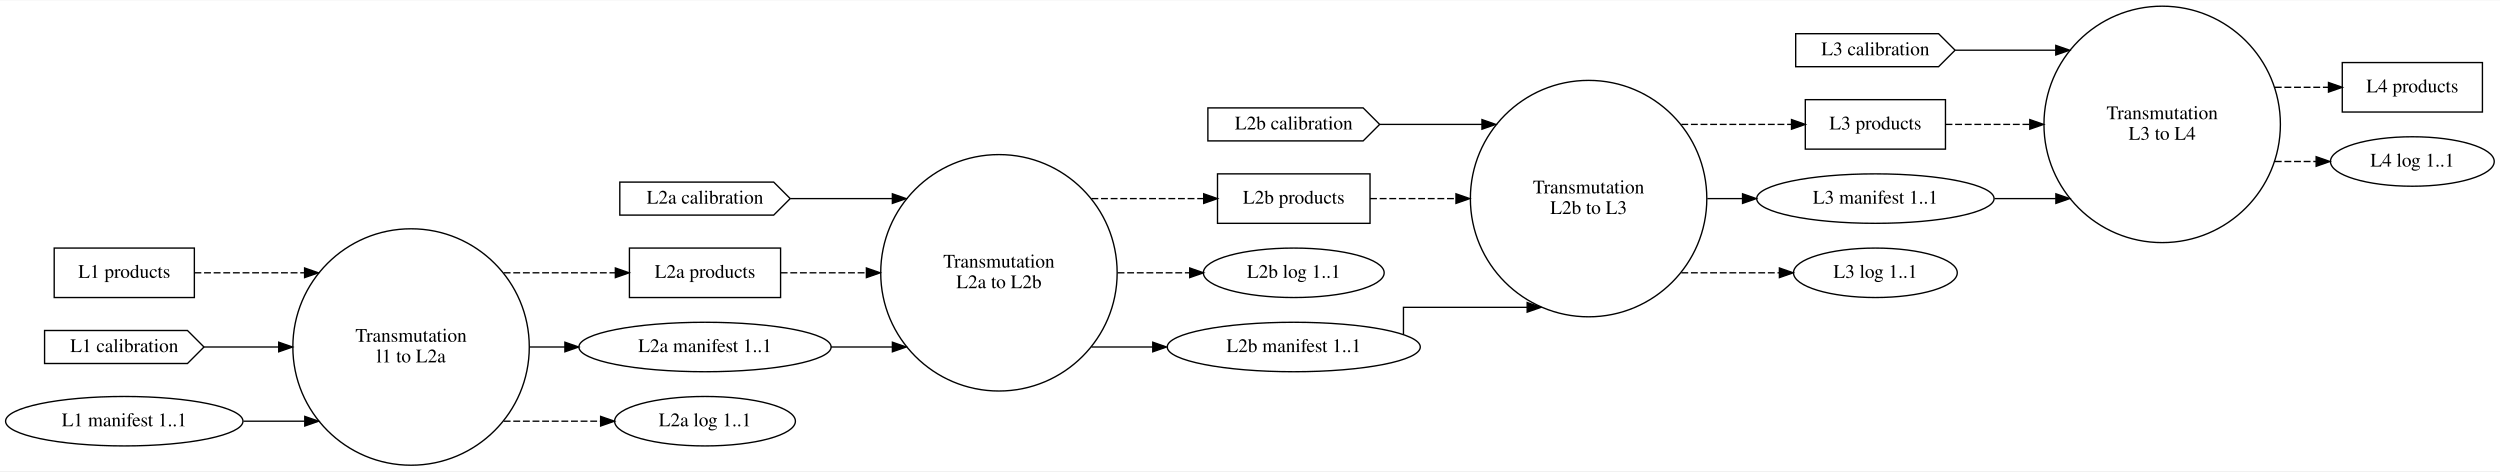
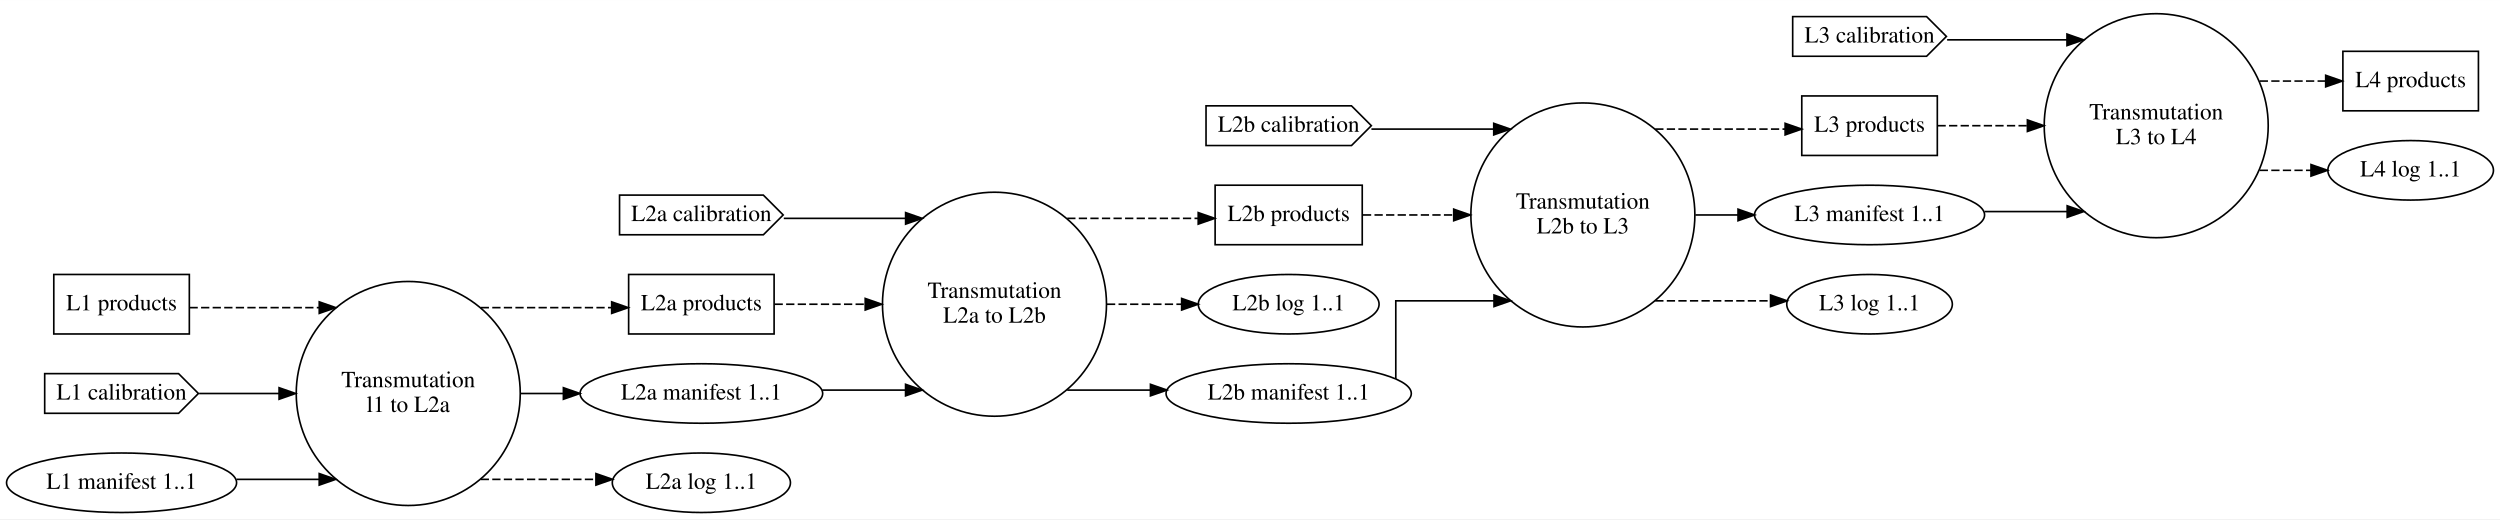
- <svg xmlns="http://www.w3.org/2000/svg" width="1819pt" height="343pt" viewBox="0.00 0.00 1819.36 342.53">
-   <g id="graph0" class="graph" transform="scale(1 1) rotate(0) translate(4 338.53)">
-     <polygon fill="white" stroke="transparent" points="-4,4 -4,-338.53 1815.36,-338.53 1815.36,4 -4,4" />
+ <svg xmlns="http://www.w3.org/2000/svg" width="1512pt" height="314pt" viewBox="0.00 0.00 1512.40 314.00">
+   <g id="graph0" class="graph" transform="scale(1 1) rotate(0) translate(4 310)">
+     <polygon fill="white" stroke="transparent" points="-4,4 -4,-310 1508.4,-310 1508.4,4 -4,4" />
    <g id="node1" class="node">
-       <ellipse fill="none" stroke="black" cx="295.15" cy="-86.27" rx="86.03" ry="86.03" />
-       <text text-anchor="middle" x="295.15" y="-90.07" font-family="Times,serif" font-size="14.00">Transmutation</text>
-       <text text-anchor="middle" x="295.15" y="-75.07" font-family="Times,serif" font-size="14.00">l1 to L2a</text>
+       <ellipse fill="none" stroke="black" cx="242.97" cy="-72" rx="67.76" ry="67.76" />
+       <text text-anchor="middle" x="242.97" y="-75.8" font-family="Times,serif" font-size="14.00">Transmutation</text>
+       <text text-anchor="middle" x="242.97" y="-60.8" font-family="Times,serif" font-size="14.00">l1 to L2a</text>
    </g>
    <g id="node8" class="node">
-       <polygon fill="none" stroke="black" points="564.06,-158.27 454.06,-158.27 454.06,-122.27 564.06,-122.27 564.06,-158.27" />
-       <text text-anchor="middle" x="509.06" y="-136.57" font-family="Times,serif" font-size="14.00">L2a products</text>
+       <polygon fill="none" stroke="black" points="464.3,-144 376.3,-144 376.3,-108 464.3,-108 464.3,-144" />
+       <text text-anchor="middle" x="420.3" y="-122.3" font-family="Times,serif" font-size="14.00">L2a products</text>
    </g>
    <g id="edge4" class="edge">
-       <path fill="none" stroke="black" stroke-dasharray="5,2" d="M362.54,-140.27C362.54,-140.27 443.83,-140.27 443.83,-140.27" />
-       <polygon fill="black" stroke="black" points="443.83,-143.77 453.83,-140.27 443.83,-136.77 443.83,-143.77" />
+       <path fill="none" stroke="black" stroke-dasharray="5,2" d="M286.8,-123.94C286.8,-123.94 366.04,-123.94 366.04,-123.94" />
+       <polygon fill="black" stroke="black" points="366.04,-127.44 376.04,-123.94 366.04,-120.44 366.04,-127.44" />
    </g>
    <g id="node10" class="node">
-       <ellipse fill="none" stroke="black" cx="509.06" cy="-86.27" rx="91.78" ry="18" />
-       <text text-anchor="middle" x="509.06" y="-82.57" font-family="Times,serif" font-size="14.00">L2a manifest 1..1</text>
+       <ellipse fill="none" stroke="black" cx="420.3" cy="-72" rx="73.39" ry="18" />
+       <text text-anchor="middle" x="420.3" y="-68.3" font-family="Times,serif" font-size="14.00">L2a manifest 1..1</text>
    </g>
    <g id="edge5" class="edge">
-       <path fill="none" stroke="black" d="M381.54,-86.27C381.54,-86.27 407.11,-86.27 407.11,-86.27" />
-       <polygon fill="black" stroke="black" points="407.11,-89.77 417.11,-86.27 407.11,-82.77 407.11,-89.77" />
+       <path fill="none" stroke="black" d="M311.02,-72C311.02,-72 336.83,-72 336.83,-72" />
+       <polygon fill="black" stroke="black" points="336.83,-75.5 346.83,-72 336.83,-68.5 336.83,-75.5" />
    </g>
    <g id="node11" class="node">
-       <ellipse fill="none" stroke="black" cx="509.06" cy="-32.27" rx="65.79" ry="18" />
-       <text text-anchor="middle" x="509.06" y="-28.57" font-family="Times,serif" font-size="14.00">L2a log 1..1</text>
+       <ellipse fill="none" stroke="black" cx="420.3" cy="-18" rx="53.89" ry="18" />
+       <text text-anchor="middle" x="420.3" y="-14.3" font-family="Times,serif" font-size="14.00">L2a log 1..1</text>
    </g>
    <g id="edge6" class="edge">
-       <path fill="none" stroke="black" stroke-dasharray="5,2" d="M362.54,-32.27C362.54,-32.27 433.11,-32.27 433.11,-32.27" />
-       <polygon fill="black" stroke="black" points="433.11,-35.77 443.11,-32.27 433.11,-28.77 433.11,-35.77" />
+       <path fill="none" stroke="black" stroke-dasharray="5,2" d="M286.8,-20.06C286.8,-20.06 356.52,-20.06 356.52,-20.06" />
+       <polygon fill="black" stroke="black" points="356.52,-23.56 366.52,-20.06 356.52,-16.56 356.52,-23.56" />
    </g>
    <g id="node2" class="node">
-       <ellipse fill="none" stroke="black" cx="722.97" cy="-140.27" rx="86.03" ry="86.03" />
-       <text text-anchor="middle" x="722.97" y="-144.07" font-family="Times,serif" font-size="14.00">Transmutation</text>
-       <text text-anchor="middle" x="722.97" y="-129.07" font-family="Times,serif" font-size="14.00">L2a to L2b</text>
+       <ellipse fill="none" stroke="black" cx="597.62" cy="-126" rx="67.76" ry="67.76" />
+       <text text-anchor="middle" x="597.62" y="-129.8" font-family="Times,serif" font-size="14.00">Transmutation</text>
+       <text text-anchor="middle" x="597.62" y="-114.8" font-family="Times,serif" font-size="14.00">L2a to L2b</text>
    </g>
    <g id="node12" class="node">
-       <polygon fill="none" stroke="black" points="993.03,-212.27 882.03,-212.27 882.03,-176.27 993.03,-176.27 993.03,-212.27" />
-       <text text-anchor="middle" x="937.53" y="-190.57" font-family="Times,serif" font-size="14.00">L2b products</text>
+       <polygon fill="none" stroke="black" points="820.1,-198 731.1,-198 731.1,-162 820.1,-162 820.1,-198" />
+       <text text-anchor="middle" x="775.6" y="-176.3" font-family="Times,serif" font-size="14.00">L2b products</text>
    </g>
    <g id="edge10" class="edge">
-       <path fill="none" stroke="black" stroke-dasharray="5,2" d="M790.27,-194.27C790.27,-194.27 871.98,-194.27 871.98,-194.27" />
-       <polygon fill="black" stroke="black" points="871.98,-197.77 881.98,-194.27 871.98,-190.77 871.98,-197.77" />
+       <path fill="none" stroke="black" stroke-dasharray="5,2" d="M641.62,-177.94C641.62,-177.94 720.87,-177.94 720.87,-177.94" />
+       <polygon fill="black" stroke="black" points="720.87,-181.44 730.87,-177.94 720.87,-174.44 720.87,-181.44" />
    </g>
    <g id="node14" class="node">
-       <ellipse fill="none" stroke="black" cx="937.53" cy="-140.27" rx="65.79" ry="18" />
-       <text text-anchor="middle" x="937.53" y="-136.57" font-family="Times,serif" font-size="14.00">L2b log 1..1</text>
+       <ellipse fill="none" stroke="black" cx="775.6" cy="-126" rx="54.69" ry="18" />
+       <text text-anchor="middle" x="775.6" y="-122.3" font-family="Times,serif" font-size="14.00">L2b log 1..1</text>
    </g>
    <g id="edge12" class="edge">
-       <path fill="none" stroke="black" stroke-dasharray="5,2" d="M809.31,-140.27C809.31,-140.27 861.82,-140.27 861.82,-140.27" />
-       <polygon fill="black" stroke="black" points="861.82,-143.77 871.82,-140.27 861.82,-136.77 861.82,-143.77" />
+       <path fill="none" stroke="black" stroke-dasharray="5,2" d="M665.67,-126C665.67,-126 710.85,-126 710.85,-126" />
+       <polygon fill="black" stroke="black" points="710.85,-129.5 720.85,-126 710.85,-122.5 710.85,-129.5" />
    </g>
    <g id="node15" class="node">
-       <ellipse fill="none" stroke="black" cx="937.53" cy="-86.27" rx="92.08" ry="18" />
-       <text text-anchor="middle" x="937.53" y="-82.57" font-family="Times,serif" font-size="14.00">L2b manifest 1..1</text>
+       <ellipse fill="none" stroke="black" cx="775.6" cy="-72" rx="74.19" ry="18" />
+       <text text-anchor="middle" x="775.6" y="-68.3" font-family="Times,serif" font-size="14.00">L2b manifest 1..1</text>
    </g>
    <g id="edge11" class="edge">
-       <path fill="none" stroke="black" d="M790.27,-86.27C790.27,-86.27 834.92,-86.27 834.92,-86.27" />
-       <polygon fill="black" stroke="black" points="834.92,-89.77 844.92,-86.27 834.92,-82.77 834.92,-89.77" />
+       <path fill="none" stroke="black" d="M641.62,-74.06C641.62,-74.06 691.98,-74.06 691.98,-74.06" />
+       <polygon fill="black" stroke="black" points="691.98,-77.56 701.98,-74.06 691.98,-70.56 691.98,-77.56" />
    </g>
    <g id="node3" class="node">
-       <ellipse fill="none" stroke="black" cx="1152.09" cy="-194.27" rx="86.03" ry="86.03" />
-       <text text-anchor="middle" x="1152.09" y="-198.07" font-family="Times,serif" font-size="14.00">Transmutation</text>
-       <text text-anchor="middle" x="1152.09" y="-183.07" font-family="Times,serif" font-size="14.00">L2b to L3</text>
+       <ellipse fill="none" stroke="black" cx="953.57" cy="-180" rx="67.76" ry="67.76" />
+       <text text-anchor="middle" x="953.57" y="-183.8" font-family="Times,serif" font-size="14.00">Transmutation</text>
+       <text text-anchor="middle" x="953.57" y="-168.8" font-family="Times,serif" font-size="14.00">L2b to L3</text>
    </g>
    <g id="node16" class="node">
-       <polygon fill="none" stroke="black" points="1411.8,-266.27 1309.8,-266.27 1309.8,-230.27 1411.8,-230.27 1411.8,-266.27" />
-       <text text-anchor="middle" x="1360.8" y="-244.57" font-family="Times,serif" font-size="14.00">L3 products</text>
+       <polygon fill="none" stroke="black" points="1168,-252 1086,-252 1086,-216 1168,-216 1168,-252" />
+       <text text-anchor="middle" x="1127" y="-230.3" font-family="Times,serif" font-size="14.00">L3 products</text>
    </g>
    <g id="edge16" class="edge">
-       <path fill="none" stroke="black" stroke-dasharray="5,2" d="M1219.56,-248.27C1219.56,-248.27 1299.77,-248.27 1299.77,-248.27" />
-       <polygon fill="black" stroke="black" points="1299.77,-251.77 1309.77,-248.27 1299.77,-244.77 1299.77,-251.77" />
+       <path fill="none" stroke="black" stroke-dasharray="5,2" d="M997.34,-231.94C997.34,-231.94 1075.93,-231.94 1075.93,-231.94" />
+       <polygon fill="black" stroke="black" points="1075.93,-235.44 1085.93,-231.94 1075.93,-228.44 1075.93,-235.44" />
    </g>
    <g id="node18" class="node">
-       <ellipse fill="none" stroke="black" cx="1360.8" cy="-194.27" rx="86.38" ry="18" />
-       <text text-anchor="middle" x="1360.8" y="-190.57" font-family="Times,serif" font-size="14.00">L3 manifest 1..1</text>
+       <ellipse fill="none" stroke="black" cx="1127" cy="-180" rx="69.59" ry="18" />
+       <text text-anchor="middle" x="1127" y="-176.3" font-family="Times,serif" font-size="14.00">L3 manifest 1..1</text>
    </g>
    <g id="edge17" class="edge">
-       <path fill="none" stroke="black" d="M1238.48,-194.27C1238.48,-194.27 1264.13,-194.27 1264.13,-194.27" />
-       <polygon fill="black" stroke="black" points="1264.13,-197.77 1274.13,-194.27 1264.13,-190.77 1264.13,-197.77" />
+       <path fill="none" stroke="black" d="M1021.62,-180C1021.62,-180 1047.44,-180 1047.44,-180" />
+       <polygon fill="black" stroke="black" points="1047.44,-183.5 1057.44,-180 1047.44,-176.5 1047.44,-183.5" />
    </g>
    <g id="node19" class="node">
-       <ellipse fill="none" stroke="black" cx="1360.8" cy="-140.27" rx="59.59" ry="18" />
-       <text text-anchor="middle" x="1360.8" y="-136.57" font-family="Times,serif" font-size="14.00">L3 log 1..1</text>
+       <ellipse fill="none" stroke="black" cx="1127" cy="-126" rx="50.09" ry="18" />
+       <text text-anchor="middle" x="1127" y="-122.3" font-family="Times,serif" font-size="14.00">L3 log 1..1</text>
    </g>
    <g id="edge18" class="edge">
-       <path fill="none" stroke="black" stroke-dasharray="5,2" d="M1219.56,-140.27C1219.56,-140.27 1290.95,-140.27 1290.95,-140.27" />
-       <polygon fill="black" stroke="black" points="1290.95,-143.77 1300.95,-140.27 1290.95,-136.77 1290.95,-143.77" />
+       <path fill="none" stroke="black" stroke-dasharray="5,2" d="M997.34,-128.06C997.34,-128.06 1067.11,-128.06 1067.11,-128.06" />
+       <polygon fill="black" stroke="black" points="1067.11,-131.56 1077.11,-128.06 1067.11,-124.56 1067.11,-131.56" />
    </g>
    <g id="node4" class="node">
-       <ellipse fill="none" stroke="black" cx="1569.51" cy="-248.27" rx="86.03" ry="86.03" />
-       <text text-anchor="middle" x="1569.51" y="-252.07" font-family="Times,serif" font-size="14.00">Transmutation</text>
-       <text text-anchor="middle" x="1569.51" y="-237.07" font-family="Times,serif" font-size="14.00">L3 to L4</text>
+       <ellipse fill="none" stroke="black" cx="1300.42" cy="-234" rx="67.76" ry="67.76" />
+       <text text-anchor="middle" x="1300.42" y="-237.8" font-family="Times,serif" font-size="14.00">Transmutation</text>
+       <text text-anchor="middle" x="1300.42" y="-222.8" font-family="Times,serif" font-size="14.00">L3 to L4</text>
    </g>
    <g id="node20" class="node">
-       <polygon fill="none" stroke="black" points="1802.57,-293.27 1700.57,-293.27 1700.57,-257.27 1802.57,-257.27 1802.57,-293.27" />
-       <text text-anchor="middle" x="1751.57" y="-271.57" font-family="Times,serif" font-size="14.00">L4 products</text>
+       <polygon fill="none" stroke="black" points="1495.35,-279 1413.35,-279 1413.35,-243 1495.35,-243 1495.35,-279" />
+       <text text-anchor="middle" x="1454.35" y="-257.3" font-family="Times,serif" font-size="14.00">L4 products</text>
    </g>
    <g id="edge22" class="edge">
-       <path fill="none" stroke="black" stroke-dasharray="5,2" d="M1651.48,-275.27C1651.48,-275.27 1690.55,-275.27 1690.55,-275.27" />
-       <polygon fill="black" stroke="black" points="1690.55,-278.77 1700.55,-275.27 1690.55,-271.77 1690.55,-278.77" />
+       <path fill="none" stroke="black" stroke-dasharray="5,2" d="M1363.03,-261C1363.03,-261 1402.95,-261 1402.95,-261" />
+       <polygon fill="black" stroke="black" points="1402.95,-264.5 1412.95,-261 1402.95,-257.5 1402.95,-264.5" />
    </g>
    <g id="node21" class="node">
-       <ellipse fill="none" stroke="black" cx="1751.57" cy="-221.27" rx="59.59" ry="18" />
-       <text text-anchor="middle" x="1751.57" y="-217.57" font-family="Times,serif" font-size="14.00">L4 log 1..1</text>
+       <ellipse fill="none" stroke="black" cx="1454.35" cy="-207" rx="50.09" ry="18" />
+       <text text-anchor="middle" x="1454.35" y="-203.3" font-family="Times,serif" font-size="14.00">L4 log 1..1</text>
    </g>
    <g id="edge23" class="edge">
-       <path fill="none" stroke="black" stroke-dasharray="5,2" d="M1651.48,-221.27C1651.48,-221.27 1681.57,-221.27 1681.57,-221.27" />
-       <polygon fill="black" stroke="black" points="1681.57,-224.77 1691.57,-221.27 1681.57,-217.77 1681.57,-224.77" />
+       <path fill="none" stroke="black" stroke-dasharray="5,2" d="M1363.03,-207C1363.03,-207 1394.06,-207 1394.06,-207" />
+       <polygon fill="black" stroke="black" points="1394.06,-210.5 1404.06,-207 1394.06,-203.5 1394.06,-210.5" />
    </g>
    <g id="node5" class="node">
-       <polygon fill="none" stroke="black" points="137.44,-158.27 35.44,-158.27 35.44,-122.27 137.44,-122.27 137.44,-158.27" />
-       <text text-anchor="middle" x="86.44" y="-136.57" font-family="Times,serif" font-size="14.00">L1 products</text>
+       <polygon fill="none" stroke="black" points="110.54,-144 28.54,-144 28.54,-108 110.54,-108 110.54,-144" />
+       <text text-anchor="middle" x="69.54" y="-122.3" font-family="Times,serif" font-size="14.00">L1 products</text>
    </g>
    <g id="edge2" class="edge">
-       <path fill="none" stroke="black" stroke-dasharray="5,2" d="M137.5,-140.27C137.5,-140.27 217.67,-140.27 217.67,-140.27" />
-       <polygon fill="black" stroke="black" points="217.67,-143.77 227.67,-140.27 217.67,-136.77 217.67,-143.77" />
+       <path fill="none" stroke="black" stroke-dasharray="5,2" d="M110.64,-123.94C110.64,-123.94 189.13,-123.94 189.13,-123.94" />
+       <polygon fill="black" stroke="black" points="189.13,-127.44 199.13,-123.94 189.13,-120.44 189.13,-127.44" />
    </g>
    <g id="node6" class="node">
-       <polygon fill="none" stroke="black" points="132.44,-98.27 28.44,-98.27 28.44,-74.27 132.44,-74.27 144.44,-86.27 132.44,-98.27" />
-       <text text-anchor="middle" x="86.44" y="-82.57" font-family="Times,serif" font-size="14.00">L1 calibration</text>
+       <polygon fill="none" stroke="black" points="104.04,-84 23.04,-84 23.04,-60 104.04,-60 116.04,-72 104.04,-84" />
+       <text text-anchor="middle" x="69.54" y="-68.3" font-family="Times,serif" font-size="14.00">L1 calibration</text>
    </g>
    <g id="edge1" class="edge">
-       <path fill="none" stroke="black" d="M144.58,-86.27C144.58,-86.27 198.84,-86.27 198.84,-86.27" />
-       <polygon fill="black" stroke="black" points="198.84,-89.77 208.84,-86.27 198.84,-82.77 198.84,-89.77" />
+       <path fill="none" stroke="black" d="M116.48,-72C116.48,-72 164.83,-72 164.83,-72" />
+       <polygon fill="black" stroke="black" points="164.83,-75.5 174.83,-72 164.83,-68.5 164.83,-75.5" />
    </g>
    <g id="node7" class="node">
-       <ellipse fill="none" stroke="black" cx="86.44" cy="-32.27" rx="86.38" ry="18" />
-       <text text-anchor="middle" x="86.44" y="-28.57" font-family="Times,serif" font-size="14.00">L1 manifest 1..1</text>
+       <ellipse fill="none" stroke="black" cx="69.54" cy="-18" rx="69.59" ry="18" />
+       <text text-anchor="middle" x="69.54" y="-14.3" font-family="Times,serif" font-size="14.00">L1 manifest 1..1</text>
    </g>
    <g id="edge3" class="edge">
-       <path fill="none" stroke="black" d="M173.14,-32.27C173.14,-32.27 217.81,-32.27 217.81,-32.27" />
-       <polygon fill="black" stroke="black" points="217.81,-35.77 227.81,-32.27 217.81,-28.77 217.81,-35.77" />
+       <path fill="none" stroke="black" d="M139.08,-20.06C139.08,-20.06 189.11,-20.06 189.11,-20.06" />
+       <polygon fill="black" stroke="black" points="189.11,-23.56 199.11,-20.06 189.11,-16.56 189.11,-23.56" />
    </g>
    <g id="edge8" class="edge">
-       <path fill="none" stroke="black" stroke-dasharray="5,2" d="M564.15,-140.27C564.15,-140.27 626.52,-140.27 626.52,-140.27" />
-       <polygon fill="black" stroke="black" points="626.52,-143.77 636.52,-140.27 626.52,-136.77 626.52,-143.77" />
+       <path fill="none" stroke="black" stroke-dasharray="5,2" d="M464.58,-126C464.58,-126 519.42,-126 519.42,-126" />
+       <polygon fill="black" stroke="black" points="519.42,-129.5 529.42,-126 519.42,-122.5 519.42,-129.5" />
    </g>
    <g id="node9" class="node">
-       <polygon fill="none" stroke="black" points="559.06,-206.27 447.06,-206.27 447.06,-182.27 559.06,-182.27 571.06,-194.27 559.06,-206.27" />
-       <text text-anchor="middle" x="509.06" y="-190.57" font-family="Times,serif" font-size="14.00">L2a calibration</text>
+       <polygon fill="none" stroke="black" points="457.8,-192 370.8,-192 370.8,-168 457.8,-168 469.8,-180 457.8,-192" />
+       <text text-anchor="middle" x="420.3" y="-176.3" font-family="Times,serif" font-size="14.00">L2a calibration</text>
    </g>
    <g id="edge7" class="edge">
-       <path fill="none" stroke="black" d="M571.22,-194.27C571.22,-194.27 645.42,-194.27 645.42,-194.27" />
-       <polygon fill="black" stroke="black" points="645.42,-197.77 655.42,-194.27 645.42,-190.77 645.42,-197.77" />
+       <path fill="none" stroke="black" d="M470.16,-177.94C470.16,-177.94 543.86,-177.94 543.86,-177.94" />
+       <polygon fill="black" stroke="black" points="543.86,-181.44 553.86,-177.94 543.86,-174.44 543.86,-181.44" />
    </g>
    <g id="edge9" class="edge">
-       <path fill="none" stroke="black" d="M600.71,-86.27C600.71,-86.27 645.44,-86.27 645.44,-86.27" />
-       <polygon fill="black" stroke="black" points="645.44,-89.77 655.44,-86.27 645.44,-82.77 645.44,-89.77" />
+       <path fill="none" stroke="black" d="M493.44,-74.06C493.44,-74.06 543.83,-74.06 543.83,-74.06" />
+       <polygon fill="black" stroke="black" points="543.83,-77.56 553.83,-74.06 543.83,-70.56 543.83,-77.56" />
    </g>
    <g id="edge14" class="edge">
-       <path fill="none" stroke="black" stroke-dasharray="5,2" d="M993.06,-194.27C993.06,-194.27 1055.58,-194.27 1055.58,-194.27" />
-       <polygon fill="black" stroke="black" points="1055.58,-197.77 1065.58,-194.27 1055.58,-190.77 1055.58,-197.77" />
+       <path fill="none" stroke="black" stroke-dasharray="5,2" d="M820.51,-180C820.51,-180 875.44,-180 875.44,-180" />
+       <polygon fill="black" stroke="black" points="875.44,-183.5 885.44,-180 875.44,-176.5 875.44,-183.5" />
    </g>
    <g id="node13" class="node">
-       <polygon fill="none" stroke="black" points="988.03,-260.27 875.03,-260.27 875.03,-236.27 988.03,-236.27 1000.03,-248.27 988.03,-260.27" />
-       <text text-anchor="middle" x="937.53" y="-244.57" font-family="Times,serif" font-size="14.00">L2b calibration</text>
+       <polygon fill="none" stroke="black" points="813.6,-246 725.6,-246 725.6,-222 813.6,-222 825.6,-234 813.6,-246" />
+       <text text-anchor="middle" x="775.6" y="-230.3" font-family="Times,serif" font-size="14.00">L2b calibration</text>
    </g>
    <g id="edge13" class="edge">
-       <path fill="none" stroke="black" d="M1000.16,-248.27C1000.16,-248.27 1074.5,-248.27 1074.5,-248.27" />
-       <polygon fill="black" stroke="black" points="1074.5,-251.77 1084.5,-248.27 1074.5,-244.77 1074.5,-251.77" />
+       <path fill="none" stroke="black" d="M825.65,-231.94C825.65,-231.94 899.65,-231.94 899.65,-231.94" />
+       <polygon fill="black" stroke="black" points="899.65,-235.44 909.65,-231.94 899.65,-228.44 899.65,-235.44" />
    </g>
    <g id="edge15" class="edge">
-       <path fill="none" stroke="black" d="M1017.36,-95.4C1017.36,-103.86 1017.36,-115.13 1017.36,-115.13 1017.36,-115.13 1107.39,-115.13 1107.39,-115.13" />
-       <polygon fill="black" stroke="black" points="1107.39,-118.63 1117.39,-115.13 1107.39,-111.63 1107.39,-118.63" />
+       <path fill="none" stroke="black" d="M840.4,-80.76C840.4,-96.53 840.4,-128.06 840.4,-128.06 840.4,-128.06 899.82,-128.06 899.82,-128.06" />
+       <polygon fill="black" stroke="black" points="899.82,-131.56 909.82,-128.06 899.82,-124.56 899.82,-131.56" />
    </g>
    <g id="edge20" class="edge">
-       <path fill="none" stroke="black" stroke-dasharray="5,2" d="M1411.85,-248.27C1411.85,-248.27 1473.19,-248.27 1473.19,-248.27" />
-       <polygon fill="black" stroke="black" points="1473.19,-251.77 1483.19,-248.27 1473.19,-244.77 1473.19,-251.77" />
+       <path fill="none" stroke="black" stroke-dasharray="5,2" d="M1168.1,-234C1168.1,-234 1222.5,-234 1222.5,-234" />
+       <polygon fill="black" stroke="black" points="1222.5,-237.5 1232.5,-234 1222.5,-230.5 1222.5,-237.5" />
    </g>
    <g id="node17" class="node">
-       <polygon fill="none" stroke="black" points="1406.8,-314.27 1302.8,-314.27 1302.8,-290.27 1406.8,-290.27 1418.8,-302.27 1406.8,-314.27" />
-       <text text-anchor="middle" x="1360.8" y="-298.57" font-family="Times,serif" font-size="14.00">L3 calibration</text>
+       <polygon fill="none" stroke="black" points="1161.5,-300 1080.5,-300 1080.5,-276 1161.5,-276 1173.5,-288 1161.5,-300" />
+       <text text-anchor="middle" x="1127" y="-284.3" font-family="Times,serif" font-size="14.00">L3 calibration</text>
    </g>
    <g id="edge19" class="edge">
-       <path fill="none" stroke="black" d="M1418.93,-302.27C1418.93,-302.27 1492.09,-302.27 1492.09,-302.27" />
-       <polygon fill="black" stroke="black" points="1492.09,-305.77 1502.09,-302.27 1492.09,-298.77 1492.09,-305.77" />
+       <path fill="none" stroke="black" d="M1173.93,-285.94C1173.93,-285.94 1246.44,-285.94 1246.44,-285.94" />
+       <polygon fill="black" stroke="black" points="1246.44,-289.44 1256.44,-285.94 1246.44,-282.44 1246.44,-289.44" />
    </g>
    <g id="edge21" class="edge">
-       <path fill="none" stroke="black" d="M1447.49,-194.27C1447.49,-194.27 1492.17,-194.27 1492.17,-194.27" />
-       <polygon fill="black" stroke="black" points="1492.17,-197.77 1502.17,-194.27 1492.17,-190.77 1492.17,-197.77" />
+       <path fill="none" stroke="black" d="M1196.54,-182.06C1196.54,-182.06 1246.56,-182.06 1246.56,-182.06" />
+       <polygon fill="black" stroke="black" points="1246.56,-185.56 1256.56,-182.06 1246.56,-178.56 1246.56,-185.56" />
    </g>
  </g>
</svg>
